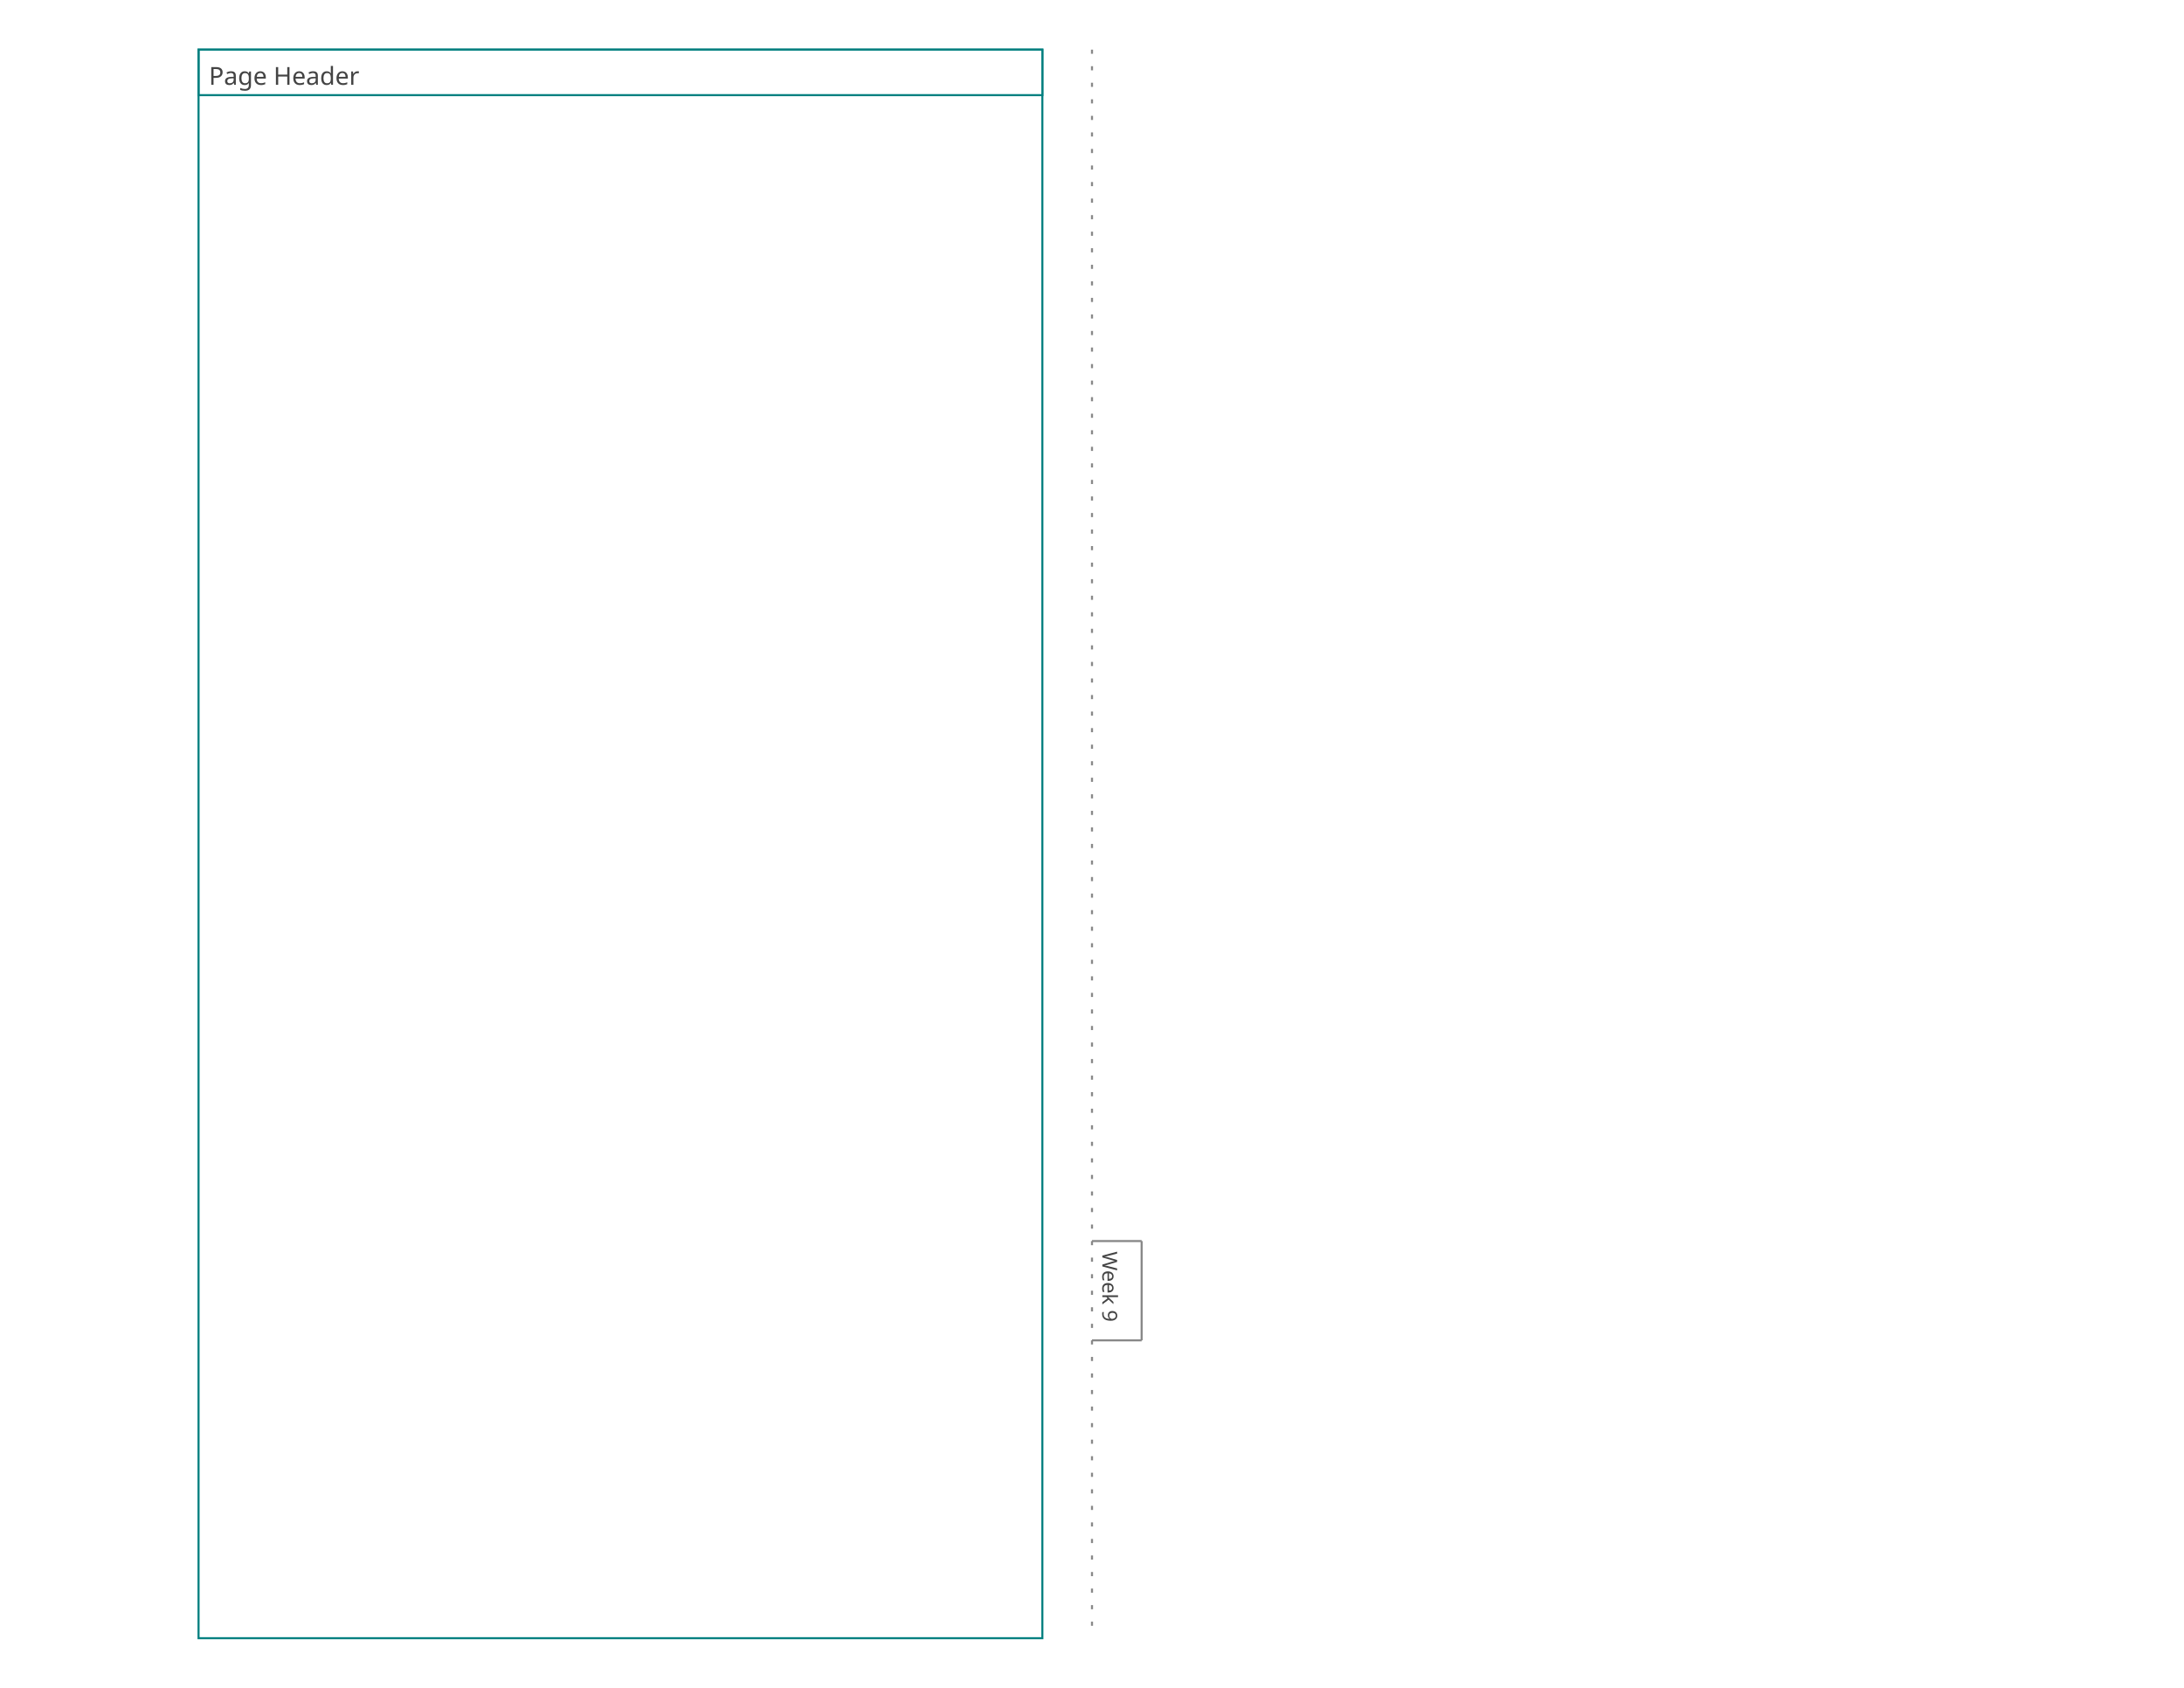
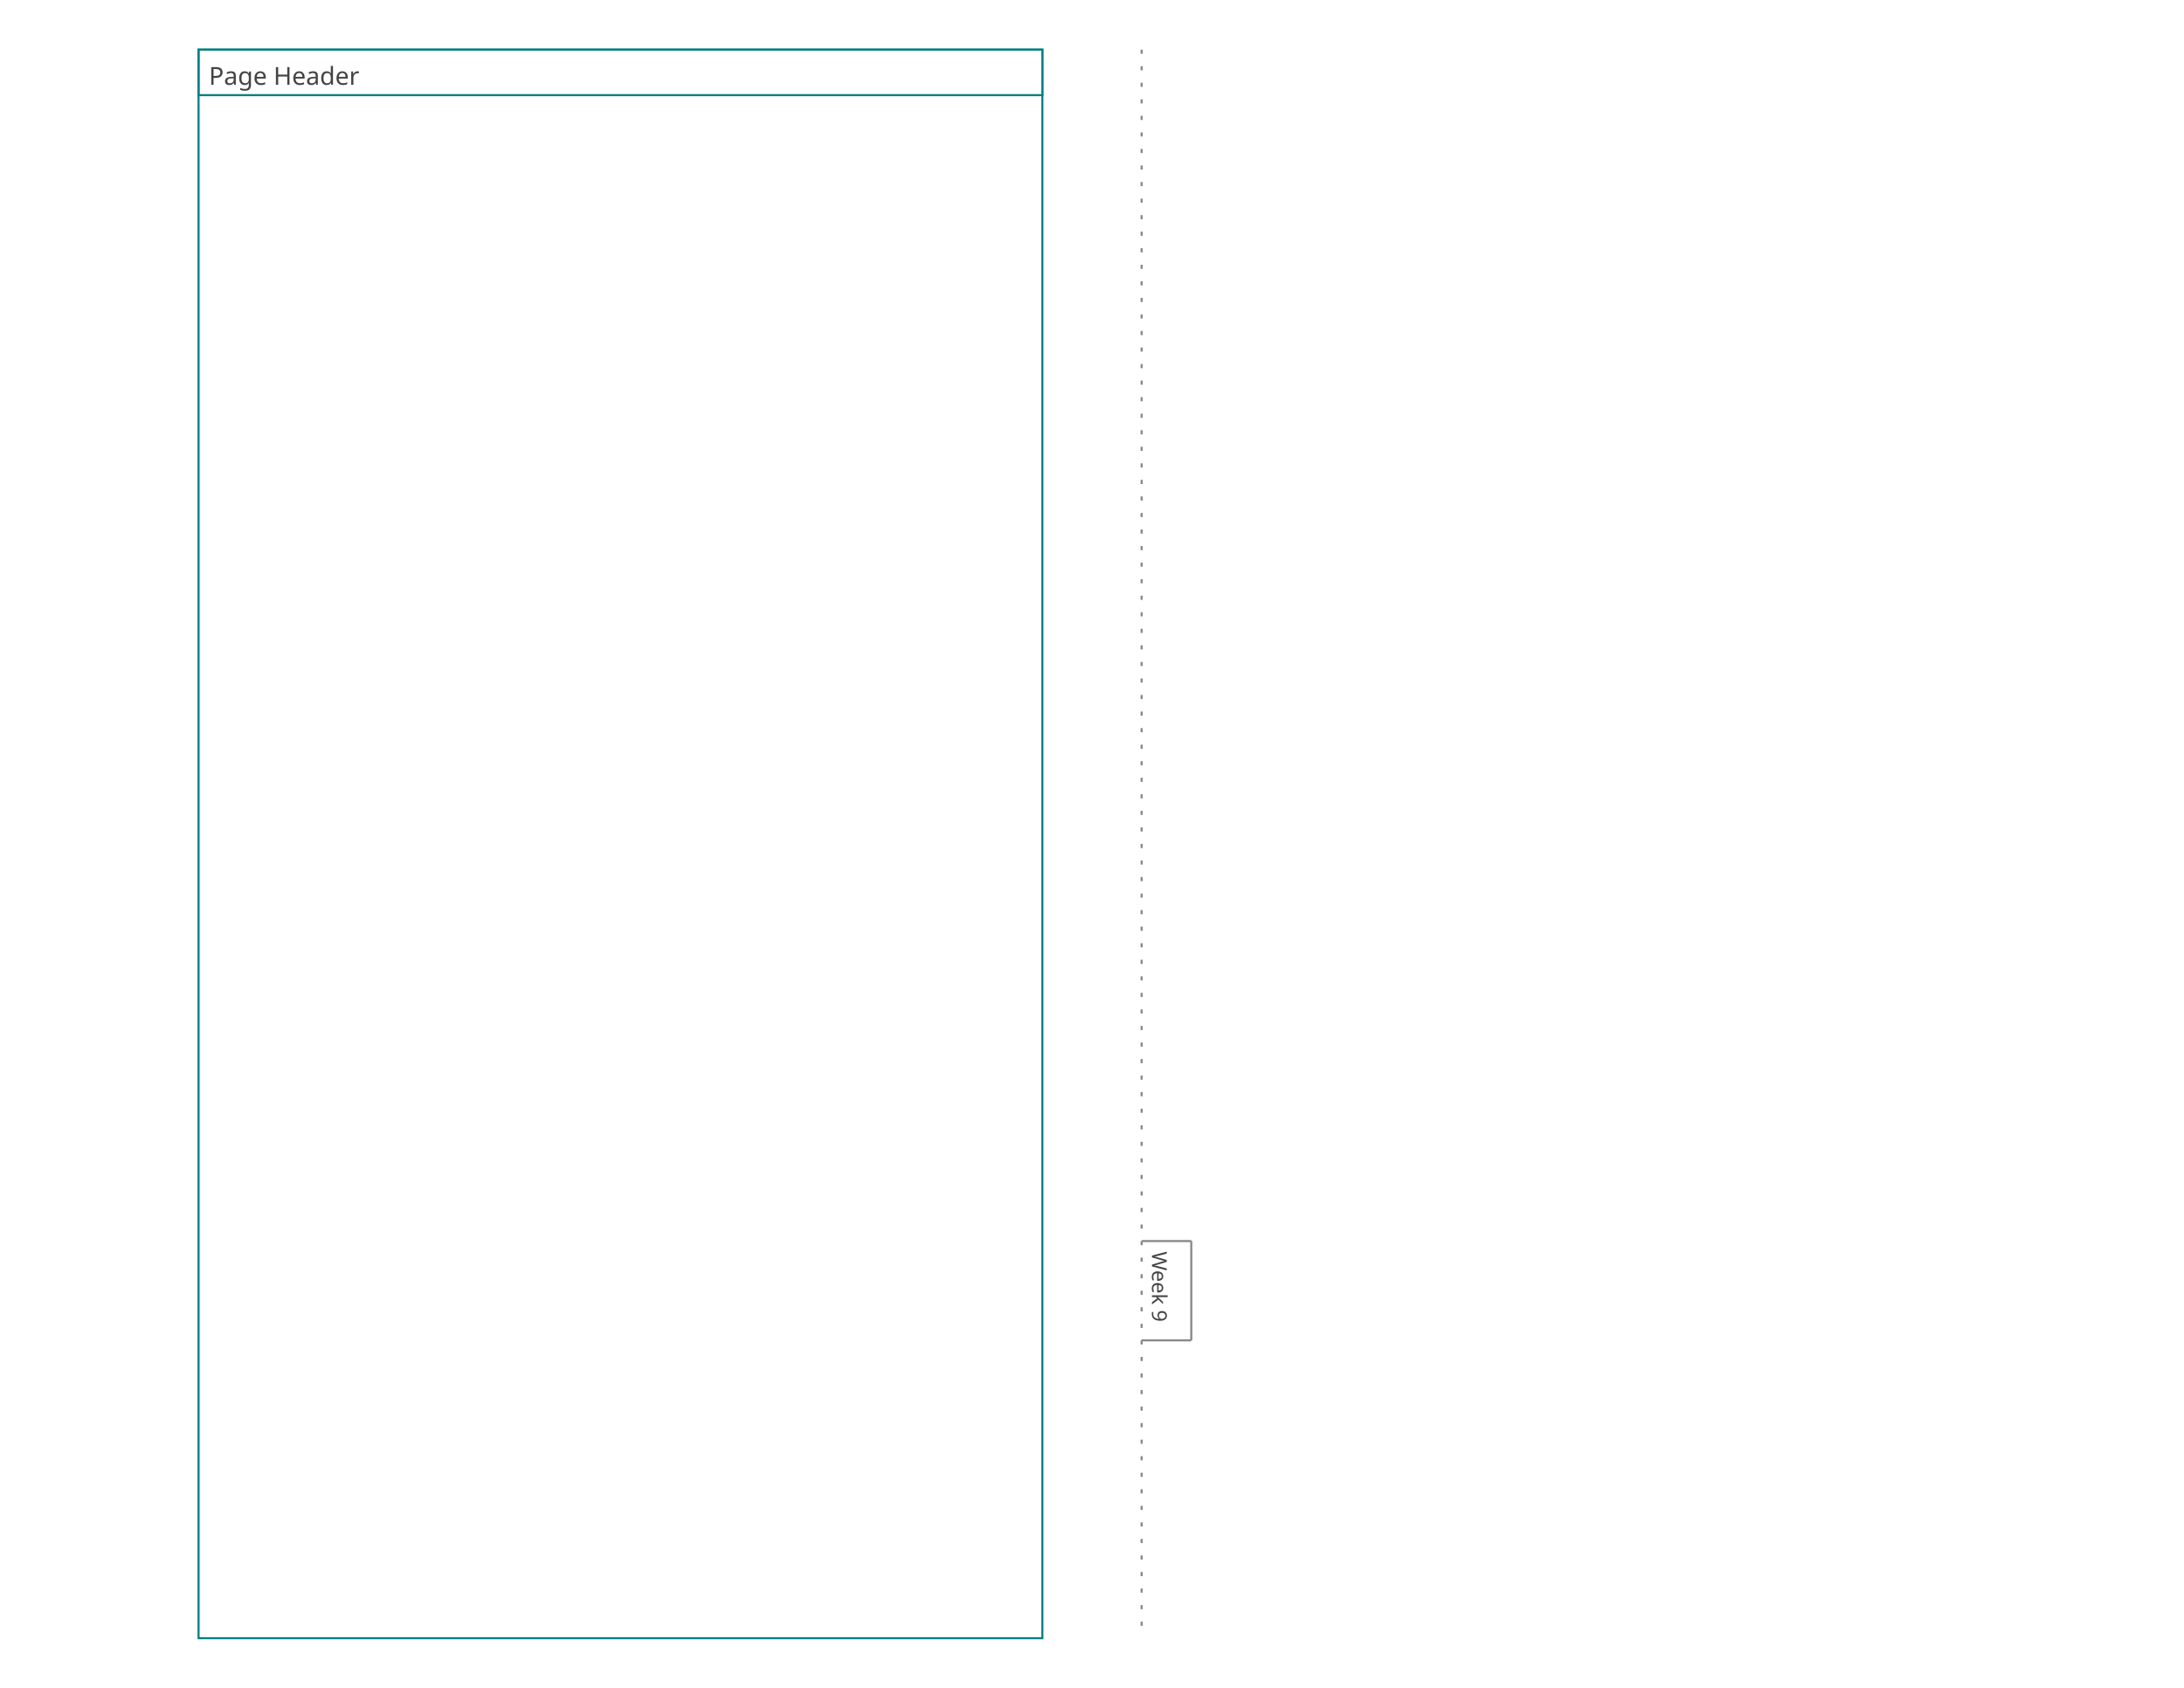
<svg xmlns="http://www.w3.org/2000/svg" baseProfile="tiny" height="816.0" version="1.2" width="1056">
  <defs />
  <g transform="translate(96, 24.0)">
    <rect fill="none" height="768.0" stroke="#008080" width="408.0" x="0" y="0" />
    <g transform="translate(0, 0)">
      <rect fill="none" height="22" stroke="#008080" stroke-width="1" width="408.0" x="0" y="0" />
      <text alignment-baseline="text-after-edge" fill="#444444" font-family="Trebuchet MS" font-size="12" text-anchor="start" transform="translate(5,17)">Page Header</text>
    </g>
    <g transform="translate(0, 22)" />
  </g>
  <g>
-     <line stroke="#888888" x1="528.0" x2="552.0" y1="600.0" y2="600.0" />
-     <line stroke="#888888" x1="552.0" x2="552.0" y1="600.0" y2="648.0" />
-     <line stroke="#888888" x1="552.0" x2="528.0" y1="648.0" y2="648.0" />
+     <line stroke="#888888" x1="552.0" x2="576.0" y1="600.0" y2="600.0" />
+     <line stroke="#888888" x1="576.0" x2="576.0" y1="600.0" y2="648.0" />
+     <line stroke="#888888" x1="576.0" x2="552.0" y1="648.0" y2="648.0" />
  </g>
-   <text alignment-baseline="text-after-edge" fill="#444444" font-family="Trebuchet MS" font-size="10" text-anchor="start" transform="rotate(90,533.0,605.0)" x="533.0" y="605.0">Week 9</text>
-   <line stroke="#888888" stroke-dasharray="2,6" x1="528.0" x2="528.0" y1="24.0" y2="788.0" />
+   <text alignment-baseline="text-after-edge" fill="#444444" font-family="Trebuchet MS" font-size="10" text-anchor="start" transform="rotate(90,557.0,605.0)" x="557.0" y="605.0">Week 9</text>
+   <line stroke="#888888" stroke-dasharray="2,6" x1="552.0" x2="552.0" y1="24.0" y2="788.0" />
</svg>
